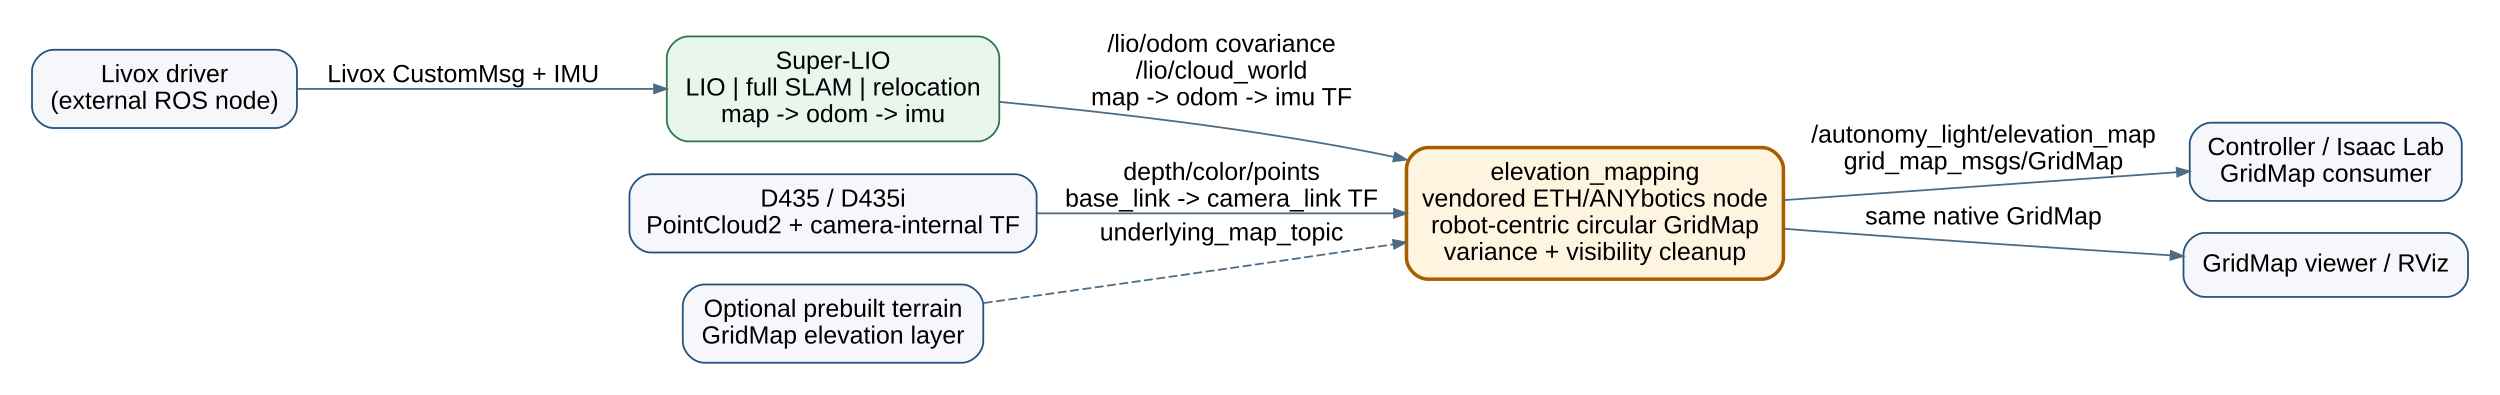
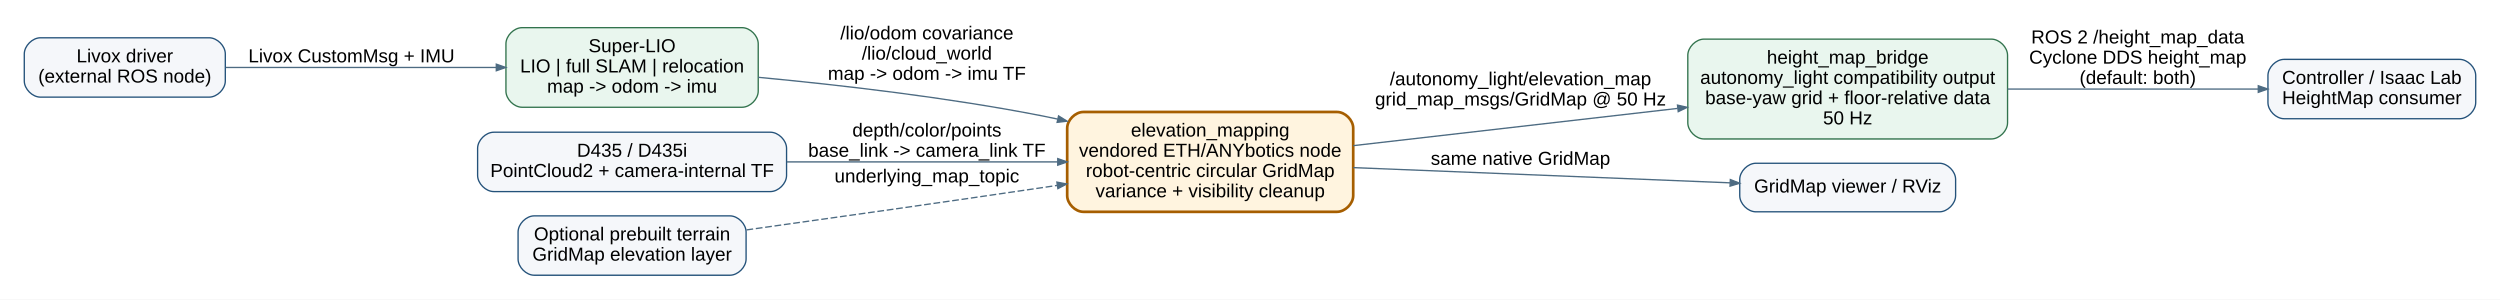
- <svg xmlns="http://www.w3.org/2000/svg" width="1406pt" height="222pt" viewBox="0.00 0.00 1406.00 222.00">
+ <svg xmlns="http://www.w3.org/2000/svg" width="1853pt" height="222pt" viewBox="0.00 0.00 1853.00 222.00">
  <g id="graph0" class="graph" transform="scale(1 1) rotate(0) translate(18 204)">
-     <polygon fill="white" stroke="transparent" points="-18,18 -18,-204 1388,-204 1388,18 -18,18" />
+     <polygon fill="white" stroke="transparent" points="-18,18 -18,-204 1835,-204 1835,18 -18,18" />
    <g id="node1" class="node">
      <path fill="#f5f7fa" stroke="#24527a" d="M137,-176C137,-176 12,-176 12,-176 6,-176 0,-170 0,-164 0,-164 0,-144 0,-144 0,-138 6,-132 12,-132 12,-132 137,-132 137,-132 143,-132 149,-138 149,-144 149,-144 149,-164 149,-164 149,-170 143,-176 137,-176" />
      <text text-anchor="middle" x="74.5" y="-157.8" font-family="Arial" font-size="14.00">Livox driver</text>
      <text text-anchor="middle" x="74.5" y="-142.8" font-family="Arial" font-size="14.00">(external ROS node)</text>
    </g>
    <g id="node2" class="node">
      <path fill="#e9f6ee" stroke="#32734d" d="M532,-183.5C532,-183.5 369,-183.5 369,-183.5 363,-183.5 357,-177.5 357,-171.5 357,-171.5 357,-136.5 357,-136.5 357,-130.5 363,-124.5 369,-124.5 369,-124.5 532,-124.5 532,-124.5 538,-124.5 544,-130.5 544,-136.5 544,-136.5 544,-171.5 544,-171.5 544,-177.5 538,-183.5 532,-183.5" />
      <text text-anchor="middle" x="450.5" y="-165.3" font-family="Arial" font-size="14.00">Super-LIO</text>
      <text text-anchor="middle" x="450.5" y="-150.3" font-family="Arial" font-size="14.00">LIO | full SLAM | relocation</text>
      <text text-anchor="middle" x="450.5" y="-135.3" font-family="Arial" font-size="14.00">map -&gt; odom -&gt; imu</text>
    </g>
    <g id="edge1" class="edge">
      <path fill="none" stroke="#4d6b82" d="M149.39,-154C206.68,-154 286.66,-154 349.65,-154" />
      <polygon fill="#4d6b82" stroke="#4d6b82" points="349.86,-156.45 356.86,-154 349.86,-151.55 349.86,-156.45" />
      <text text-anchor="middle" x="242.5" y="-157.8" font-family="Arial" font-size="14.00">Livox CustomMsg + IMU</text>
    </g>
    <g id="node4" class="node">
      <path fill="#fff4df" stroke="#a65e00" stroke-width="2" d="M973,-121C973,-121 785,-121 785,-121 779,-121 773,-115 773,-109 773,-109 773,-59 773,-59 773,-53 779,-47 785,-47 785,-47 973,-47 973,-47 979,-47 985,-53 985,-59 985,-59 985,-109 985,-109 985,-115 979,-121 973,-121" />
      <text text-anchor="middle" x="879" y="-102.8" font-family="Arial" font-size="14.00">elevation_mapping</text>
      <text text-anchor="middle" x="879" y="-87.8" font-family="Arial" font-size="14.00">vendored ETH/ANYbotics node</text>
      <text text-anchor="middle" x="879" y="-72.8" font-family="Arial" font-size="14.00">robot-centric circular GridMap</text>
      <text text-anchor="middle" x="879" y="-57.8" font-family="Arial" font-size="14.00">variance + visibility cleanup</text>
    </g>
    <g id="edge2" class="edge">
      <path fill="none" stroke="#4d6b82" d="M544.04,-146.69C604.45,-141.02 684.84,-131.78 755,-118 758.58,-117.3 762.2,-116.55 765.85,-115.75" />
      <polygon fill="#4d6b82" stroke="#4d6b82" points="766.61,-118.09 772.91,-114.18 765.54,-113.31 766.61,-118.09" />
      <text text-anchor="middle" x="669" y="-174.8" font-family="Arial" font-size="14.00">/lio/odom covariance</text>
      <text text-anchor="middle" x="669" y="-159.8" font-family="Arial" font-size="14.00">/lio/cloud_world</text>
      <text text-anchor="middle" x="669" y="-144.8" font-family="Arial" font-size="14.00">map -&gt; odom -&gt; imu TF</text>
    </g>
    <g id="node3" class="node">
      <path fill="#f5f7fa" stroke="#24527a" d="M553,-106C553,-106 348,-106 348,-106 342,-106 336,-100 336,-94 336,-94 336,-74 336,-74 336,-68 342,-62 348,-62 348,-62 553,-62 553,-62 559,-62 565,-68 565,-74 565,-74 565,-94 565,-94 565,-100 559,-106 553,-106" />
      <text text-anchor="middle" x="450.5" y="-87.8" font-family="Arial" font-size="14.00">D435 / D435i</text>
      <text text-anchor="middle" x="450.5" y="-72.8" font-family="Arial" font-size="14.00">PointCloud2 + camera-internal TF</text>
    </g>
    <g id="edge3" class="edge">
      <path fill="none" stroke="#4d6b82" d="M565.23,-84C627.37,-84 704.03,-84 765.91,-84" />
      <polygon fill="#4d6b82" stroke="#4d6b82" points="766,-86.45 773,-84 766,-81.55 766,-86.45" />
      <text text-anchor="middle" x="669" y="-102.8" font-family="Arial" font-size="14.00">depth/color/points</text>
      <text text-anchor="middle" x="669" y="-87.8" font-family="Arial" font-size="14.00">base_link -&gt; camera_link TF</text>
    </g>
    <g id="node5" class="node">
-       <path fill="#f5f7fa" stroke="#24527a" d="M1354.5,-135C1354.5,-135 1225.5,-135 1225.5,-135 1219.5,-135 1213.5,-129 1213.5,-123 1213.5,-123 1213.5,-103 1213.5,-103 1213.5,-97 1219.5,-91 1225.5,-91 1225.5,-91 1354.5,-91 1354.5,-91 1360.5,-91 1366.5,-97 1366.5,-103 1366.5,-103 1366.5,-123 1366.5,-123 1366.5,-129 1360.5,-135 1354.5,-135" />
-       <text text-anchor="middle" x="1290" y="-116.8" font-family="Arial" font-size="14.00">Controller / Isaac Lab</text>
-       <text text-anchor="middle" x="1290" y="-101.8" font-family="Arial" font-size="14.00">GridMap consumer</text>
+       <path fill="#e9f6ee" stroke="#32734d" d="M1458,-175C1458,-175 1245,-175 1245,-175 1239,-175 1233,-169 1233,-163 1233,-163 1233,-113 1233,-113 1233,-107 1239,-101 1245,-101 1245,-101 1458,-101 1458,-101 1464,-101 1470,-107 1470,-113 1470,-113 1470,-163 1470,-163 1470,-169 1464,-175 1458,-175" />
+       <text text-anchor="middle" x="1351.5" y="-156.8" font-family="Arial" font-size="14.00">height_map_bridge</text>
+       <text text-anchor="middle" x="1351.5" y="-141.8" font-family="Arial" font-size="14.00">autonomy_light compatibility output</text>
+       <text text-anchor="middle" x="1351.5" y="-126.8" font-family="Arial" font-size="14.00">base-yaw grid + floor-relative data</text>
+       <text text-anchor="middle" x="1351.5" y="-111.8" font-family="Arial" font-size="14.00">50 Hz</text>
    </g>
    <g id="edge5" class="edge">
-       <path fill="none" stroke="#4d6b82" d="M985.06,-91.45C1053.77,-96.32 1142.28,-102.6 1206.05,-107.12" />
-       <polygon fill="#4d6b82" stroke="#4d6b82" points="1206.15,-109.58 1213.31,-107.63 1206.5,-104.69 1206.15,-109.58" />
-       <text text-anchor="middle" x="1097.5" y="-123.8" font-family="Arial" font-size="14.00">/autonomy_light/elevation_map</text>
-       <text text-anchor="middle" x="1097.5" y="-108.8" font-family="Arial" font-size="14.00">grid_map_msgs/GridMap</text>
+       <path fill="none" stroke="#4d6b82" d="M985,-96.05C1056.11,-104.21 1150.39,-115.03 1225.38,-123.64" />
+       <polygon fill="#4d6b82" stroke="#4d6b82" points="1225.35,-126.1 1232.58,-124.47 1225.91,-121.23 1225.35,-126.1" />
+       <text text-anchor="middle" x="1109" y="-140.8" font-family="Arial" font-size="14.00">/autonomy_light/elevation_map</text>
+       <text text-anchor="middle" x="1109" y="-125.8" font-family="Arial" font-size="14.00">grid_map_msgs/GridMap @ 50 Hz</text>
+     </g>
+     <g id="node7" class="node">
+       <path fill="#f5f7fa" stroke="#24527a" d="M1419.5,-83C1419.5,-83 1283.5,-83 1283.5,-83 1277.5,-83 1271.5,-77 1271.5,-71 1271.5,-71 1271.5,-59 1271.5,-59 1271.5,-53 1277.5,-47 1283.5,-47 1283.5,-47 1419.5,-47 1419.5,-47 1425.5,-47 1431.5,-53 1431.5,-59 1431.5,-59 1431.5,-71 1431.5,-71 1431.5,-77 1425.5,-83 1419.5,-83" />
+       <text text-anchor="middle" x="1351.5" y="-61.3" font-family="Arial" font-size="14.00">GridMap viewer / RViz</text>
+     </g>
+     <g id="edge7" class="edge">
+       <path fill="none" stroke="#4d6b82" d="M985,-79.76C1069.13,-76.36 1185.71,-71.65 1264.4,-68.48" />
+       <polygon fill="#4d6b82" stroke="#4d6b82" points="1264.52,-70.92 1271.42,-68.19 1264.32,-66.03 1264.52,-70.92" />
+       <text text-anchor="middle" x="1109" y="-81.8" font-family="Arial" font-size="14.00">same native GridMap</text>
    </g>
    <g id="node6" class="node">
-       <path fill="#f5f7fa" stroke="#24527a" d="M1358,-73C1358,-73 1222,-73 1222,-73 1216,-73 1210,-67 1210,-61 1210,-61 1210,-49 1210,-49 1210,-43 1216,-37 1222,-37 1222,-37 1358,-37 1358,-37 1364,-37 1370,-43 1370,-49 1370,-49 1370,-61 1370,-61 1370,-67 1364,-73 1358,-73" />
-       <text text-anchor="middle" x="1290" y="-51.3" font-family="Arial" font-size="14.00">GridMap viewer / RViz</text>
+       <path fill="#f5f7fa" stroke="#24527a" d="M1805,-160C1805,-160 1675,-160 1675,-160 1669,-160 1663,-154 1663,-148 1663,-148 1663,-128 1663,-128 1663,-122 1669,-116 1675,-116 1675,-116 1805,-116 1805,-116 1811,-116 1817,-122 1817,-128 1817,-128 1817,-148 1817,-148 1817,-154 1811,-160 1805,-160" />
+       <text text-anchor="middle" x="1740" y="-141.8" font-family="Arial" font-size="14.00">Controller / Isaac Lab</text>
+       <text text-anchor="middle" x="1740" y="-126.8" font-family="Arial" font-size="14.00">HeightMap consumer</text>
    </g>
    <g id="edge6" class="edge">
-       <path fill="none" stroke="#4d6b82" d="M985,-75.36C991.09,-74.89 997.12,-74.43 1003,-74 1069.99,-69.05 1145.84,-64.04 1202.59,-60.41" />
-       <polygon fill="#4d6b82" stroke="#4d6b82" points="1202.94,-62.84 1209.77,-59.95 1202.62,-57.95 1202.94,-62.84" />
-       <text text-anchor="middle" x="1097.5" y="-77.8" font-family="Arial" font-size="14.00">same native GridMap</text>
+       <path fill="none" stroke="#4d6b82" d="M1470.04,-138C1529.98,-138 1601.46,-138 1655.66,-138" />
+       <polygon fill="#4d6b82" stroke="#4d6b82" points="1655.85,-140.45 1662.85,-138 1655.85,-135.55 1655.85,-140.45" />
+       <text text-anchor="middle" x="1566.5" y="-171.8" font-family="Arial" font-size="14.00">ROS 2 /height_map_data</text>
+       <text text-anchor="middle" x="1566.5" y="-156.8" font-family="Arial" font-size="14.00">Cyclone DDS height_map</text>
+       <text text-anchor="middle" x="1566.5" y="-141.8" font-family="Arial" font-size="14.00">(default: both)</text>
    </g>
-     <g id="node7" class="node">
+     <g id="node8" class="node">
      <path fill="#f5f7fa" stroke="#24527a" d="M523,-44C523,-44 378,-44 378,-44 372,-44 366,-38 366,-32 366,-32 366,-12 366,-12 366,-6 372,0 378,0 378,0 523,0 523,0 529,0 535,-6 535,-12 535,-12 535,-32 535,-32 535,-38 529,-44 523,-44" />
      <text text-anchor="middle" x="450.5" y="-25.8" font-family="Arial" font-size="14.00">Optional prebuilt terrain</text>
      <text text-anchor="middle" x="450.5" y="-10.8" font-family="Arial" font-size="14.00">GridMap elevation layer</text>
    </g>
    <g id="edge4" class="edge">
      <path fill="none" stroke="#4d6b82" stroke-dasharray="5,2" d="M535.27,-33.58C596.24,-42.08 680.77,-54.01 755,-65 758.52,-65.52 762.09,-66.05 765.7,-66.59" />
      <polygon fill="#4d6b82" stroke="#4d6b82" points="765.38,-69.02 772.67,-67.64 766.11,-64.18 765.38,-69.02" />
      <text text-anchor="middle" x="669" y="-68.8" font-family="Arial" font-size="14.00">underlying_map_topic</text>
    </g>
  </g>
</svg>
